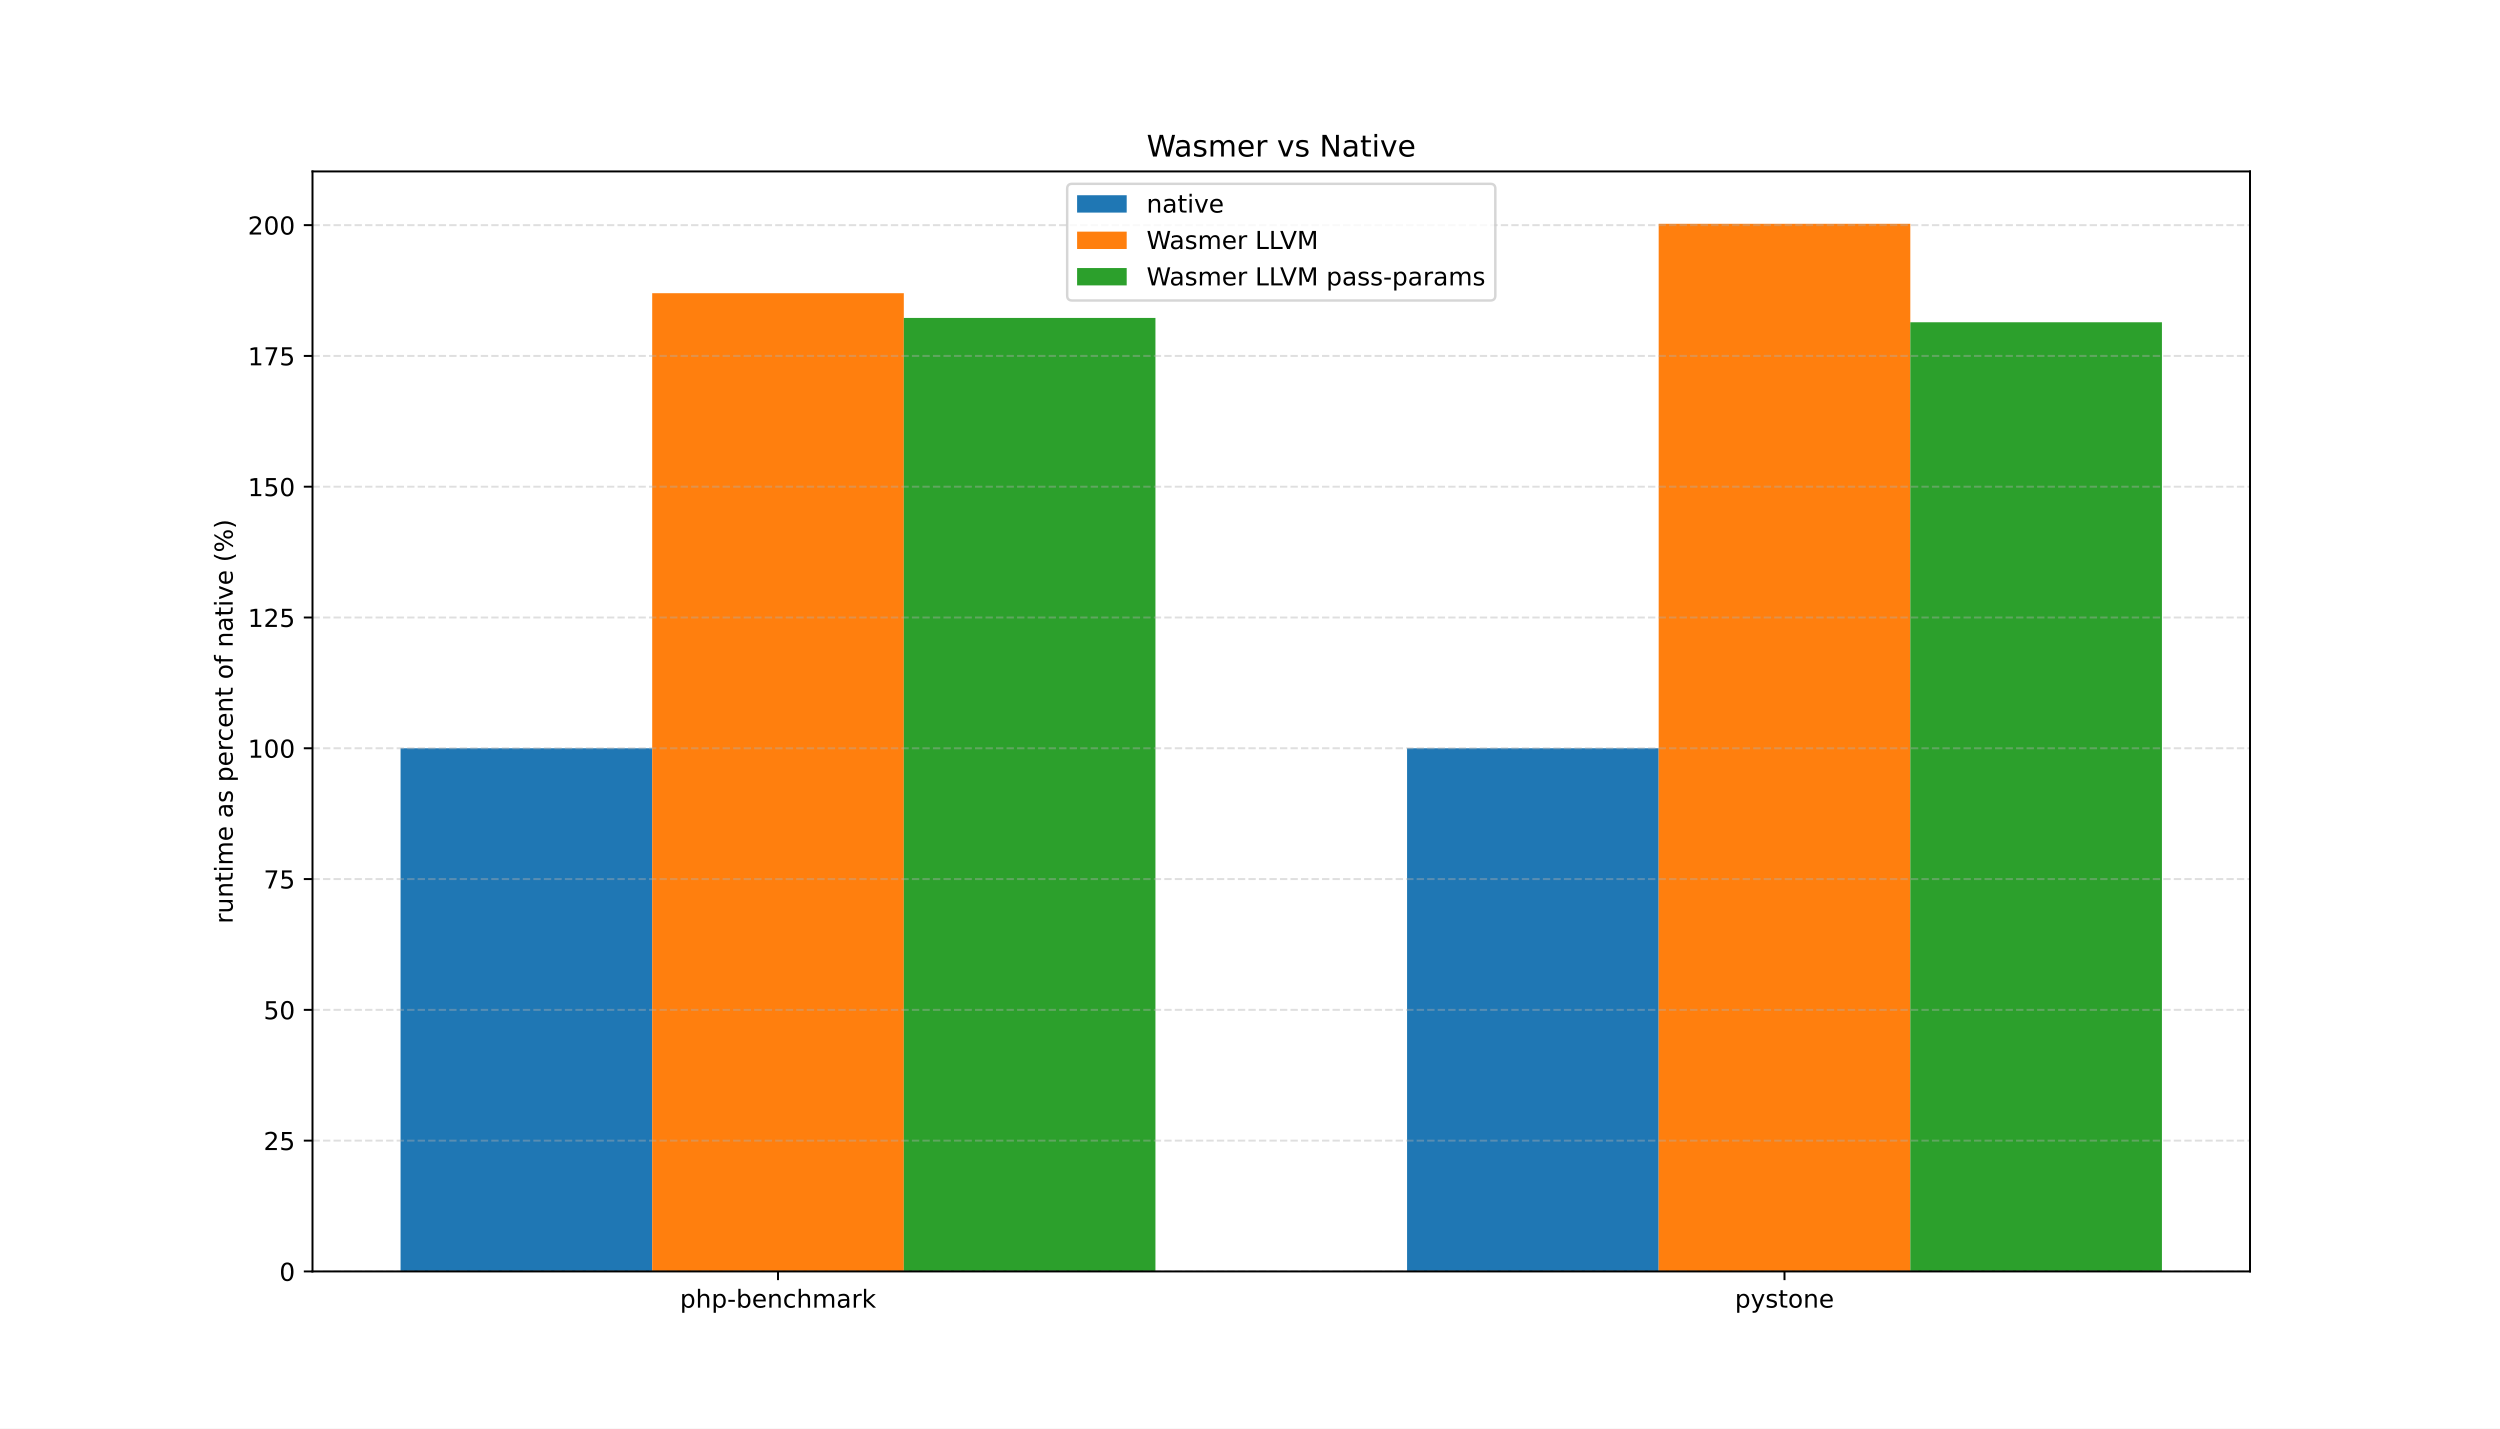
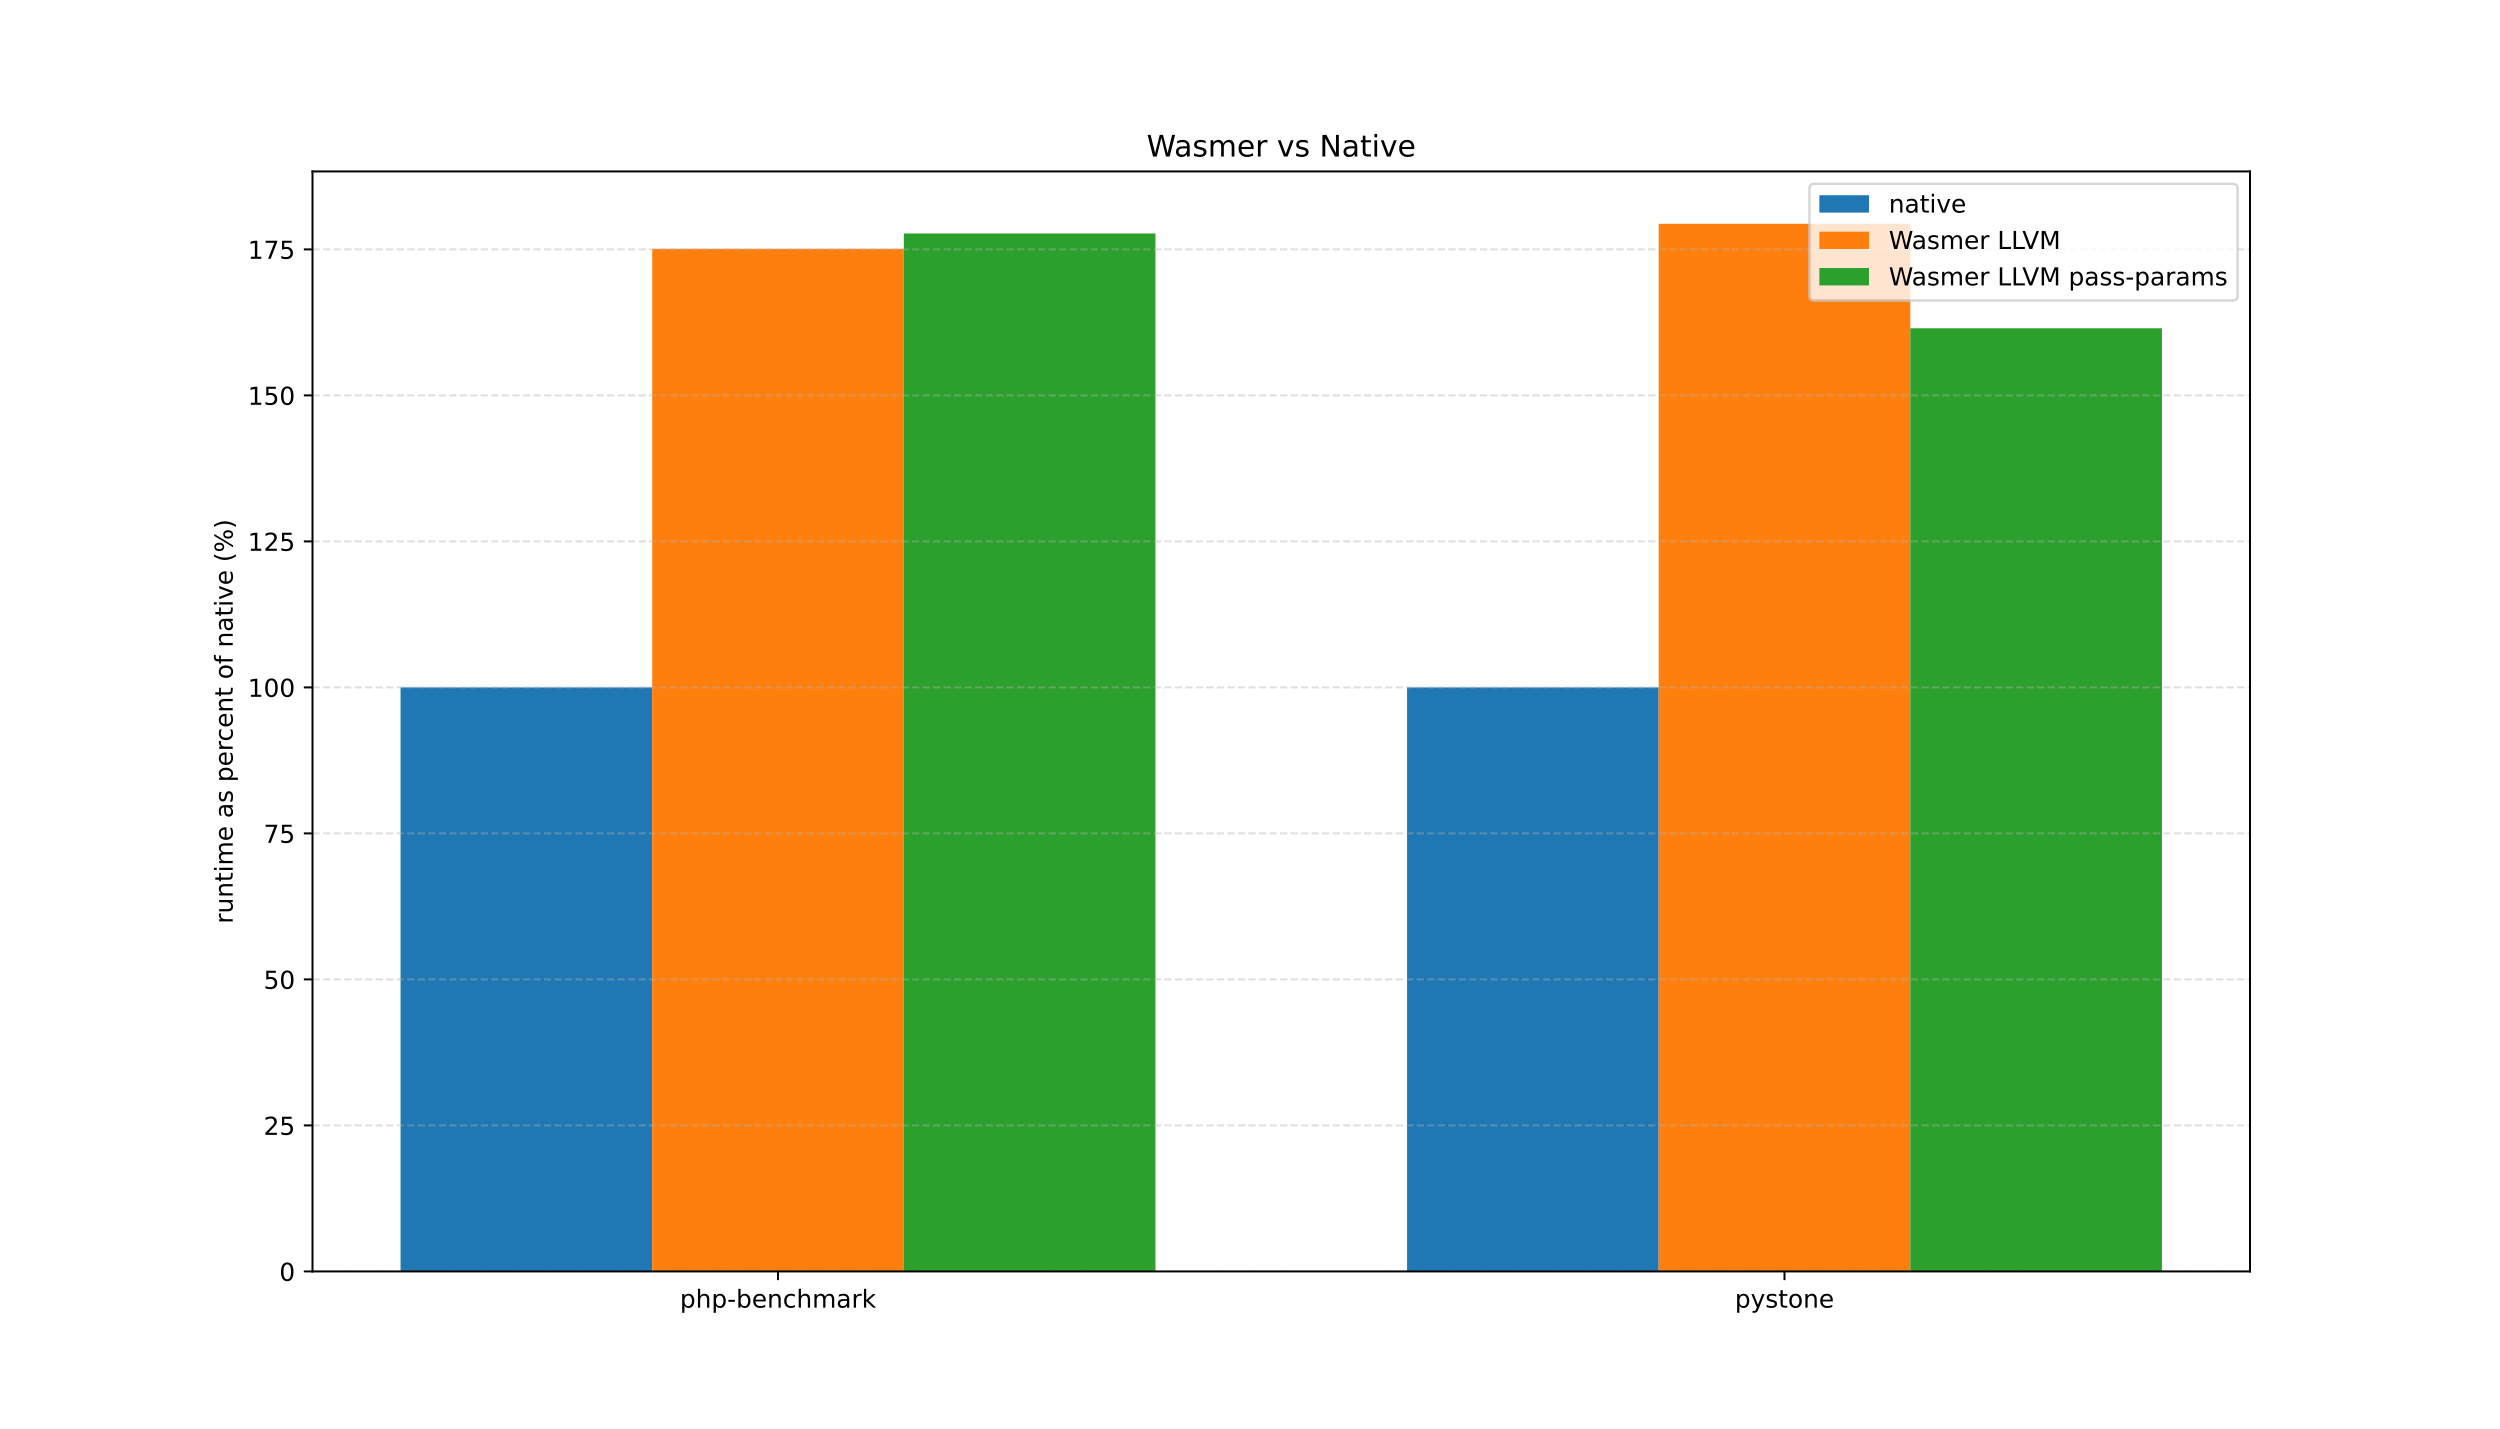
<svg xmlns="http://www.w3.org/2000/svg" xmlns:xlink="http://www.w3.org/1999/xlink" width="1008pt" height="576pt" viewBox="0 0 1008 576" version="1.1">
  <defs>
    <style type="text/css">*{stroke-linejoin: round; stroke-linecap: butt}</style>
  </defs>
  <g id="figure_1">
    <g id="patch_1">
      <path d="M 0 576  L 1008 576  L 1008 0  L 0 0  z " style="fill: #ffffff" />
    </g>
    <g id="axes_1">
      <g id="patch_2">
        <path d="M 126 512.64  L 907.2 512.64  L 907.2 69.12  L 126 69.12  z " style="fill: #ffffff" />
      </g>
      <g id="patch_3">
-         <path d="M 161.509 512.64  L 262.964 512.64  L 262.964 301.706  L 161.509 301.706  z " clip-path="url(#p99885544db)" style="fill: #1f77b4" />
+         <path d="M 161.509 512.64  L 262.964 512.64  L 262.964 277.161  L 161.509 277.161  z " clip-path="url(#p46c05b5ced)" style="fill: #1f77b4" />
      </g>
      <g id="patch_4">
-         <path d="M 567.327 512.64  L 668.782 512.64  L 668.782 301.706  L 567.327 301.706  z " clip-path="url(#p99885544db)" style="fill: #1f77b4" />
+         <path d="M 567.327 512.64  L 668.782 512.64  L 668.782 277.161  L 567.327 277.161  z " clip-path="url(#p46c05b5ced)" style="fill: #1f77b4" />
      </g>
      <g id="patch_5">
-         <path d="M 262.964 512.64  L 364.418 512.64  L 364.418 118.225  L 262.964 118.225  z " clip-path="url(#p99885544db)" style="fill: #ff7f0e" />
+         <path d="M 262.964 512.64  L 364.418 512.64  L 364.418 100.306  L 262.964 100.306  z " clip-path="url(#p46c05b5ced)" style="fill: #ff7f0e" />
      </g>
      <g id="patch_6">
-         <path d="M 668.782 512.64  L 770.236 512.64  L 770.236 90.24  L 668.782 90.24  z " clip-path="url(#p99885544db)" style="fill: #ff7f0e" />
+         <path d="M 668.782 512.64  L 770.236 512.64  L 770.236 90.24  L 668.782 90.24  z " clip-path="url(#p46c05b5ced)" style="fill: #ff7f0e" />
      </g>
      <g id="patch_7">
-         <path d="M 364.418 512.64  L 465.873 512.64  L 465.873 128.2  L 364.418 128.2  z " clip-path="url(#p99885544db)" style="fill: #2ca02c" />
+         <path d="M 364.418 512.64  L 465.873 512.64  L 465.873 94.14  L 364.418 94.14  z " clip-path="url(#p46c05b5ced)" style="fill: #2ca02c" />
      </g>
      <g id="patch_8">
-         <path d="M 770.236 512.64  L 871.691 512.64  L 871.691 129.95  L 770.236 129.95  z " clip-path="url(#p99885544db)" style="fill: #2ca02c" />
+         <path d="M 770.236 512.64  L 871.691 512.64  L 871.691 132.344  L 770.236 132.344  z " clip-path="url(#p46c05b5ced)" style="fill: #2ca02c" />
      </g>
      <g id="matplotlib.axis_1">
        <g id="xtick_1">
          <g id="line2d_1">
            <defs>
-               <path id="m8ba9380705" d="M 0 0  L 0 3.5  " style="stroke: #000000; stroke-width: 0.8" />
+               <path id="m60e306fe43" d="M 0 0  L 0 3.5  " style="stroke: #000000; stroke-width: 0.8" />
            </defs>
            <g>
-               <use xlink:href="#m8ba9380705" x="313.691" y="512.64" style="stroke: #000000; stroke-width: 0.8" />
+               <use xlink:href="#m60e306fe43" x="313.691" y="512.64" style="stroke: #000000; stroke-width: 0.8" />
            </g>
          </g>
          <g id="text_1">
            <g transform="translate(274.1472 527.2384) scale(0.1 -0.1)">
              <defs>
                <path id="DejaVuSans-70" d="M 1159 525  L 1159 -1331  L 581 -1331  L 581 3500  L 1159 3500  L 1159 2969  Q 1341 3281 1617 3432  Q 1894 3584 2278 3584  Q 2916 3584 3314 3078  Q 3713 2572 3713 1747  Q 3713 922 3314 415  Q 2916 -91 2278 -91  Q 1894 -91 1617 61  Q 1341 213 1159 525  z M 3116 1747  Q 3116 2381 2855 2742  Q 2594 3103 2138 3103  Q 1681 3103 1420 2742  Q 1159 2381 1159 1747  Q 1159 1113 1420 752  Q 1681 391 2138 391  Q 2594 391 2855 752  Q 3116 1113 3116 1747  z " transform="scale(0.015625)" />
                <path id="DejaVuSans-68" d="M 3513 2113  L 3513 0  L 2938 0  L 2938 2094  Q 2938 2591 2744 2837  Q 2550 3084 2163 3084  Q 1697 3084 1428 2787  Q 1159 2491 1159 1978  L 1159 0  L 581 0  L 581 4863  L 1159 4863  L 1159 2956  Q 1366 3272 1645 3428  Q 1925 3584 2291 3584  Q 2894 3584 3203 3211  Q 3513 2838 3513 2113  z " transform="scale(0.015625)" />
                <path id="DejaVuSans-2d" d="M 313 2009  L 1997 2009  L 1997 1497  L 313 1497  L 313 2009  z " transform="scale(0.015625)" />
                <path id="DejaVuSans-62" d="M 3116 1747  Q 3116 2381 2855 2742  Q 2594 3103 2138 3103  Q 1681 3103 1420 2742  Q 1159 2381 1159 1747  Q 1159 1113 1420 752  Q 1681 391 2138 391  Q 2594 391 2855 752  Q 3116 1113 3116 1747  z M 1159 2969  Q 1341 3281 1617 3432  Q 1894 3584 2278 3584  Q 2916 3584 3314 3078  Q 3713 2572 3713 1747  Q 3713 922 3314 415  Q 2916 -91 2278 -91  Q 1894 -91 1617 61  Q 1341 213 1159 525  L 1159 0  L 581 0  L 581 4863  L 1159 4863  L 1159 2969  z " transform="scale(0.015625)" />
                <path id="DejaVuSans-65" d="M 3597 1894  L 3597 1613  L 953 1613  Q 991 1019 1311 708  Q 1631 397 2203 397  Q 2534 397 2845 478  Q 3156 559 3463 722  L 3463 178  Q 3153 47 2828 -22  Q 2503 -91 2169 -91  Q 1331 -91 842 396  Q 353 884 353 1716  Q 353 2575 817 3079  Q 1281 3584 2069 3584  Q 2775 3584 3186 3129  Q 3597 2675 3597 1894  z M 3022 2063  Q 3016 2534 2758 2815  Q 2500 3097 2075 3097  Q 1594 3097 1305 2825  Q 1016 2553 972 2059  L 3022 2063  z " transform="scale(0.015625)" />
                <path id="DejaVuSans-6e" d="M 3513 2113  L 3513 0  L 2938 0  L 2938 2094  Q 2938 2591 2744 2837  Q 2550 3084 2163 3084  Q 1697 3084 1428 2787  Q 1159 2491 1159 1978  L 1159 0  L 581 0  L 581 3500  L 1159 3500  L 1159 2956  Q 1366 3272 1645 3428  Q 1925 3584 2291 3584  Q 2894 3584 3203 3211  Q 3513 2838 3513 2113  z " transform="scale(0.015625)" />
                <path id="DejaVuSans-63" d="M 3122 3366  L 3122 2828  Q 2878 2963 2633 3030  Q 2388 3097 2138 3097  Q 1578 3097 1268 2742  Q 959 2388 959 1747  Q 959 1106 1268 751  Q 1578 397 2138 397  Q 2388 397 2633 464  Q 2878 531 3122 666  L 3122 134  Q 2881 22 2623 -34  Q 2366 -91 2075 -91  Q 1284 -91 818 406  Q 353 903 353 1747  Q 353 2603 823 3093  Q 1294 3584 2113 3584  Q 2378 3584 2631 3529  Q 2884 3475 3122 3366  z " transform="scale(0.015625)" />
                <path id="DejaVuSans-6d" d="M 3328 2828  Q 3544 3216 3844 3400  Q 4144 3584 4550 3584  Q 5097 3584 5394 3201  Q 5691 2819 5691 2113  L 5691 0  L 5113 0  L 5113 2094  Q 5113 2597 4934 2840  Q 4756 3084 4391 3084  Q 3944 3084 3684 2787  Q 3425 2491 3425 1978  L 3425 0  L 2847 0  L 2847 2094  Q 2847 2600 2669 2842  Q 2491 3084 2119 3084  Q 1678 3084 1418 2786  Q 1159 2488 1159 1978  L 1159 0  L 581 0  L 581 3500  L 1159 3500  L 1159 2956  Q 1356 3278 1631 3431  Q 1906 3584 2284 3584  Q 2666 3584 2933 3390  Q 3200 3197 3328 2828  z " transform="scale(0.015625)" />
                <path id="DejaVuSans-61" d="M 2194 1759  Q 1497 1759 1228 1600  Q 959 1441 959 1056  Q 959 750 1161 570  Q 1363 391 1709 391  Q 2188 391 2477 730  Q 2766 1069 2766 1631  L 2766 1759  L 2194 1759  z M 3341 1997  L 3341 0  L 2766 0  L 2766 531  Q 2569 213 2275 61  Q 1981 -91 1556 -91  Q 1019 -91 701 211  Q 384 513 384 1019  Q 384 1609 779 1909  Q 1175 2209 1959 2209  L 2766 2209  L 2766 2266  Q 2766 2663 2505 2880  Q 2244 3097 1772 3097  Q 1472 3097 1187 3025  Q 903 2953 641 2809  L 641 3341  Q 956 3463 1253 3523  Q 1550 3584 1831 3584  Q 2591 3584 2966 3190  Q 3341 2797 3341 1997  z " transform="scale(0.015625)" />
                <path id="DejaVuSans-72" d="M 2631 2963  Q 2534 3019 2420 3045  Q 2306 3072 2169 3072  Q 1681 3072 1420 2755  Q 1159 2438 1159 1844  L 1159 0  L 581 0  L 581 3500  L 1159 3500  L 1159 2956  Q 1341 3275 1631 3429  Q 1922 3584 2338 3584  Q 2397 3584 2469 3576  Q 2541 3569 2628 3553  L 2631 2963  z " transform="scale(0.015625)" />
                <path id="DejaVuSans-6b" d="M 581 4863  L 1159 4863  L 1159 1991  L 2875 3500  L 3609 3500  L 1753 1863  L 3688 0  L 2938 0  L 1159 1709  L 1159 0  L 581 0  L 581 4863  z " transform="scale(0.015625)" />
              </defs>
              <use xlink:href="#DejaVuSans-70" />
              <use xlink:href="#DejaVuSans-68" transform="translate(63.47656 0)" />
              <use xlink:href="#DejaVuSans-70" transform="translate(126.8555 0)" />
              <use xlink:href="#DejaVuSans-2d" transform="translate(190.332 0)" />
              <use xlink:href="#DejaVuSans-62" transform="translate(226.416 0)" />
              <use xlink:href="#DejaVuSans-65" transform="translate(289.8926 0)" />
              <use xlink:href="#DejaVuSans-6e" transform="translate(351.416 0)" />
              <use xlink:href="#DejaVuSans-63" transform="translate(414.7949 0)" />
              <use xlink:href="#DejaVuSans-68" transform="translate(469.7754 0)" />
              <use xlink:href="#DejaVuSans-6d" transform="translate(533.1543 0)" />
              <use xlink:href="#DejaVuSans-61" transform="translate(630.5664 0)" />
              <use xlink:href="#DejaVuSans-72" transform="translate(691.8457 0)" />
              <use xlink:href="#DejaVuSans-6b" transform="translate(732.959 0)" />
            </g>
          </g>
        </g>
        <g id="xtick_2">
          <g id="line2d_2">
            <g>
-               <use xlink:href="#m8ba9380705" x="719.509" y="512.64" style="stroke: #000000; stroke-width: 0.8" />
+               <use xlink:href="#m60e306fe43" x="719.509" y="512.64" style="stroke: #000000; stroke-width: 0.8" />
            </g>
          </g>
          <g id="text_2">
            <g transform="translate(699.506 527.2384) scale(0.1 -0.1)">
              <defs>
                <path id="DejaVuSans-79" d="M 2059 -325  Q 1816 -950 1584 -1140  Q 1353 -1331 966 -1331  L 506 -1331  L 506 -850  L 844 -850  Q 1081 -850 1212 -737  Q 1344 -625 1503 -206  L 1606 56  L 191 3500  L 800 3500  L 1894 763  L 2988 3500  L 3597 3500  L 2059 -325  z " transform="scale(0.015625)" />
                <path id="DejaVuSans-73" d="M 2834 3397  L 2834 2853  Q 2591 2978 2328 3040  Q 2066 3103 1784 3103  Q 1356 3103 1142 2972  Q 928 2841 928 2578  Q 928 2378 1081 2264  Q 1234 2150 1697 2047  L 1894 2003  Q 2506 1872 2764 1633  Q 3022 1394 3022 966  Q 3022 478 2636 193  Q 2250 -91 1575 -91  Q 1294 -91 989 -36  Q 684 19 347 128  L 347 722  Q 666 556 975 473  Q 1284 391 1588 391  Q 1994 391 2212 530  Q 2431 669 2431 922  Q 2431 1156 2273 1281  Q 2116 1406 1581 1522  L 1381 1569  Q 847 1681 609 1914  Q 372 2147 372 2553  Q 372 3047 722 3315  Q 1072 3584 1716 3584  Q 2034 3584 2315 3537  Q 2597 3491 2834 3397  z " transform="scale(0.015625)" />
                <path id="DejaVuSans-74" d="M 1172 4494  L 1172 3500  L 2356 3500  L 2356 3053  L 1172 3053  L 1172 1153  Q 1172 725 1289 603  Q 1406 481 1766 481  L 2356 481  L 2356 0  L 1766 0  Q 1100 0 847 248  Q 594 497 594 1153  L 594 3053  L 172 3053  L 172 3500  L 594 3500  L 594 4494  L 1172 4494  z " transform="scale(0.015625)" />
                <path id="DejaVuSans-6f" d="M 1959 3097  Q 1497 3097 1228 2736  Q 959 2375 959 1747  Q 959 1119 1226 758  Q 1494 397 1959 397  Q 2419 397 2687 759  Q 2956 1122 2956 1747  Q 2956 2369 2687 2733  Q 2419 3097 1959 3097  z M 1959 3584  Q 2709 3584 3137 3096  Q 3566 2609 3566 1747  Q 3566 888 3137 398  Q 2709 -91 1959 -91  Q 1206 -91 779 398  Q 353 888 353 1747  Q 353 2609 779 3096  Q 1206 3584 1959 3584  z " transform="scale(0.015625)" />
              </defs>
              <use xlink:href="#DejaVuSans-70" />
              <use xlink:href="#DejaVuSans-79" transform="translate(63.47656 0)" />
              <use xlink:href="#DejaVuSans-73" transform="translate(122.6562 0)" />
              <use xlink:href="#DejaVuSans-74" transform="translate(174.7559 0)" />
              <use xlink:href="#DejaVuSans-6f" transform="translate(213.9648 0)" />
              <use xlink:href="#DejaVuSans-6e" transform="translate(275.1465 0)" />
              <use xlink:href="#DejaVuSans-65" transform="translate(338.5254 0)" />
            </g>
          </g>
        </g>
      </g>
      <g id="matplotlib.axis_2">
        <g id="ytick_1">
          <g id="line2d_3">
-             <path d="M 126 512.64  L 907.2 512.64  " clip-path="url(#p99885544db)" style="fill: none; stroke-dasharray: 2.96,1.28; stroke-dashoffset: 0; stroke: #b0b0b0; stroke-opacity: 0.4; stroke-width: 0.8" />
+             <path d="M 126 512.64  L 907.2 512.64  " clip-path="url(#p46c05b5ced)" style="fill: none; stroke-dasharray: 2.96,1.28; stroke-dashoffset: 0; stroke: #b0b0b0; stroke-opacity: 0.4; stroke-width: 0.8" />
          </g>
          <g id="line2d_4">
            <defs>
-               <path id="m9dd3658b79" d="M 0 0  L -3.5 0  " style="stroke: #000000; stroke-width: 0.8" />
+               <path id="m05a1429919" d="M 0 0  L -3.5 0  " style="stroke: #000000; stroke-width: 0.8" />
            </defs>
            <g>
-               <use xlink:href="#m9dd3658b79" x="126" y="512.64" style="stroke: #000000; stroke-width: 0.8" />
+               <use xlink:href="#m05a1429919" x="126" y="512.64" style="stroke: #000000; stroke-width: 0.8" />
            </g>
          </g>
          <g id="text_3">
            <g transform="translate(112.6375 516.4392) scale(0.1 -0.1)">
              <defs>
                <path id="DejaVuSans-30" d="M 2034 4250  Q 1547 4250 1301 3770  Q 1056 3291 1056 2328  Q 1056 1369 1301 889  Q 1547 409 2034 409  Q 2525 409 2770 889  Q 3016 1369 3016 2328  Q 3016 3291 2770 3770  Q 2525 4250 2034 4250  z M 2034 4750  Q 2819 4750 3233 4129  Q 3647 3509 3647 2328  Q 3647 1150 3233 529  Q 2819 -91 2034 -91  Q 1250 -91 836 529  Q 422 1150 422 2328  Q 422 3509 836 4129  Q 1250 4750 2034 4750  z " transform="scale(0.015625)" />
              </defs>
              <use xlink:href="#DejaVuSans-30" />
            </g>
          </g>
        </g>
        <g id="ytick_2">
          <g id="line2d_5">
-             <path d="M 126 459.907  L 907.2 459.907  " clip-path="url(#p99885544db)" style="fill: none; stroke-dasharray: 2.96,1.28; stroke-dashoffset: 0; stroke: #b0b0b0; stroke-opacity: 0.4; stroke-width: 0.8" />
+             <path d="M 126 453.77  L 907.2 453.77  " clip-path="url(#p46c05b5ced)" style="fill: none; stroke-dasharray: 2.96,1.28; stroke-dashoffset: 0; stroke: #b0b0b0; stroke-opacity: 0.4; stroke-width: 0.8" />
          </g>
          <g id="line2d_6">
            <g>
-               <use xlink:href="#m9dd3658b79" x="126" y="459.907" style="stroke: #000000; stroke-width: 0.8" />
+               <use xlink:href="#m05a1429919" x="126" y="453.77" style="stroke: #000000; stroke-width: 0.8" />
            </g>
          </g>
          <g id="text_4">
-             <g transform="translate(106.275 463.7058) scale(0.1 -0.1)">
+             <g transform="translate(106.275 457.5694) scale(0.1 -0.1)">
              <defs>
                <path id="DejaVuSans-32" d="M 1228 531  L 3431 531  L 3431 0  L 469 0  L 469 531  Q 828 903 1448 1529  Q 2069 2156 2228 2338  Q 2531 2678 2651 2914  Q 2772 3150 2772 3378  Q 2772 3750 2511 3984  Q 2250 4219 1831 4219  Q 1534 4219 1204 4116  Q 875 4013 500 3803  L 500 4441  Q 881 4594 1212 4672  Q 1544 4750 1819 4750  Q 2544 4750 2975 4387  Q 3406 4025 3406 3419  Q 3406 3131 3298 2873  Q 3191 2616 2906 2266  Q 2828 2175 2409 1742  Q 1991 1309 1228 531  z " transform="scale(0.015625)" />
                <path id="DejaVuSans-35" d="M 691 4666  L 3169 4666  L 3169 4134  L 1269 4134  L 1269 2991  Q 1406 3038 1543 3061  Q 1681 3084 1819 3084  Q 2600 3084 3056 2656  Q 3513 2228 3513 1497  Q 3513 744 3044 326  Q 2575 -91 1722 -91  Q 1428 -91 1123 -41  Q 819 9 494 109  L 494 744  Q 775 591 1075 516  Q 1375 441 1709 441  Q 2250 441 2565 725  Q 2881 1009 2881 1497  Q 2881 1984 2565 2268  Q 2250 2553 1709 2553  Q 1456 2553 1204 2497  Q 953 2441 691 2322  L 691 4666  z " transform="scale(0.015625)" />
              </defs>
              <use xlink:href="#DejaVuSans-32" />
              <use xlink:href="#DejaVuSans-35" transform="translate(63.62305 0)" />
            </g>
          </g>
        </g>
        <g id="ytick_3">
          <g id="line2d_7">
-             <path d="M 126 407.173  L 907.2 407.173  " clip-path="url(#p99885544db)" style="fill: none; stroke-dasharray: 2.96,1.28; stroke-dashoffset: 0; stroke: #b0b0b0; stroke-opacity: 0.4; stroke-width: 0.8" />
+             <path d="M 126 394.9  L 907.2 394.9  " clip-path="url(#p46c05b5ced)" style="fill: none; stroke-dasharray: 2.96,1.28; stroke-dashoffset: 0; stroke: #b0b0b0; stroke-opacity: 0.4; stroke-width: 0.8" />
          </g>
          <g id="line2d_8">
            <g>
-               <use xlink:href="#m9dd3658b79" x="126" y="407.173" style="stroke: #000000; stroke-width: 0.8" />
+               <use xlink:href="#m05a1429919" x="126" y="394.9" style="stroke: #000000; stroke-width: 0.8" />
            </g>
          </g>
          <g id="text_5">
-             <g transform="translate(106.275 410.9725) scale(0.1 -0.1)">
+             <g transform="translate(106.275 398.6996) scale(0.1 -0.1)">
              <use xlink:href="#DejaVuSans-35" />
              <use xlink:href="#DejaVuSans-30" transform="translate(63.62305 0)" />
            </g>
          </g>
        </g>
        <g id="ytick_4">
          <g id="line2d_9">
-             <path d="M 126 354.44  L 907.2 354.44  " clip-path="url(#p99885544db)" style="fill: none; stroke-dasharray: 2.96,1.28; stroke-dashoffset: 0; stroke: #b0b0b0; stroke-opacity: 0.4; stroke-width: 0.8" />
+             <path d="M 126 336.031  L 907.2 336.031  " clip-path="url(#p46c05b5ced)" style="fill: none; stroke-dasharray: 2.96,1.28; stroke-dashoffset: 0; stroke: #b0b0b0; stroke-opacity: 0.4; stroke-width: 0.8" />
          </g>
          <g id="line2d_10">
            <g>
-               <use xlink:href="#m9dd3658b79" x="126" y="354.44" style="stroke: #000000; stroke-width: 0.8" />
+               <use xlink:href="#m05a1429919" x="126" y="336.031" style="stroke: #000000; stroke-width: 0.8" />
            </g>
          </g>
          <g id="text_6">
-             <g transform="translate(106.275 358.2391) scale(0.1 -0.1)">
+             <g transform="translate(106.275 339.8298) scale(0.1 -0.1)">
              <defs>
                <path id="DejaVuSans-37" d="M 525 4666  L 3525 4666  L 3525 4397  L 1831 0  L 1172 0  L 2766 4134  L 525 4134  L 525 4666  z " transform="scale(0.015625)" />
              </defs>
              <use xlink:href="#DejaVuSans-37" />
              <use xlink:href="#DejaVuSans-35" transform="translate(63.62305 0)" />
            </g>
          </g>
        </g>
        <g id="ytick_5">
          <g id="line2d_11">
-             <path d="M 126 301.706  L 907.2 301.706  " clip-path="url(#p99885544db)" style="fill: none; stroke-dasharray: 2.96,1.28; stroke-dashoffset: 0; stroke: #b0b0b0; stroke-opacity: 0.4; stroke-width: 0.8" />
+             <path d="M 126 277.161  L 907.2 277.161  " clip-path="url(#p46c05b5ced)" style="fill: none; stroke-dasharray: 2.96,1.28; stroke-dashoffset: 0; stroke: #b0b0b0; stroke-opacity: 0.4; stroke-width: 0.8" />
          </g>
          <g id="line2d_12">
            <g>
-               <use xlink:href="#m9dd3658b79" x="126" y="301.706" style="stroke: #000000; stroke-width: 0.8" />
+               <use xlink:href="#m05a1429919" x="126" y="277.161" style="stroke: #000000; stroke-width: 0.8" />
            </g>
          </g>
          <g id="text_7">
-             <g transform="translate(99.9125 305.5057) scale(0.1 -0.1)">
+             <g transform="translate(99.9125 280.9601) scale(0.1 -0.1)">
              <defs>
                <path id="DejaVuSans-31" d="M 794 531  L 1825 531  L 1825 4091  L 703 3866  L 703 4441  L 1819 4666  L 2450 4666  L 2450 531  L 3481 531  L 3481 0  L 794 0  L 794 531  z " transform="scale(0.015625)" />
              </defs>
              <use xlink:href="#DejaVuSans-31" />
              <use xlink:href="#DejaVuSans-30" transform="translate(63.62305 0)" />
              <use xlink:href="#DejaVuSans-30" transform="translate(127.2461 0)" />
            </g>
          </g>
        </g>
        <g id="ytick_6">
          <g id="line2d_13">
-             <path d="M 126 248.973  L 907.2 248.973  " clip-path="url(#p99885544db)" style="fill: none; stroke-dasharray: 2.96,1.28; stroke-dashoffset: 0; stroke: #b0b0b0; stroke-opacity: 0.4; stroke-width: 0.8" />
+             <path d="M 126 218.291  L 907.2 218.291  " clip-path="url(#p46c05b5ced)" style="fill: none; stroke-dasharray: 2.96,1.28; stroke-dashoffset: 0; stroke: #b0b0b0; stroke-opacity: 0.4; stroke-width: 0.8" />
          </g>
          <g id="line2d_14">
            <g>
-               <use xlink:href="#m9dd3658b79" x="126" y="248.973" style="stroke: #000000; stroke-width: 0.8" />
+               <use xlink:href="#m05a1429919" x="126" y="218.291" style="stroke: #000000; stroke-width: 0.8" />
            </g>
          </g>
          <g id="text_8">
-             <g transform="translate(99.9125 252.7723) scale(0.1 -0.1)">
+             <g transform="translate(99.9125 222.0903) scale(0.1 -0.1)">
              <use xlink:href="#DejaVuSans-31" />
              <use xlink:href="#DejaVuSans-32" transform="translate(63.62305 0)" />
              <use xlink:href="#DejaVuSans-35" transform="translate(127.2461 0)" />
            </g>
          </g>
        </g>
        <g id="ytick_7">
          <g id="line2d_15">
-             <path d="M 126 196.24  L 907.2 196.24  " clip-path="url(#p99885544db)" style="fill: none; stroke-dasharray: 2.96,1.28; stroke-dashoffset: 0; stroke: #b0b0b0; stroke-opacity: 0.4; stroke-width: 0.8" />
+             <path d="M 126 159.421  L 907.2 159.421  " clip-path="url(#p46c05b5ced)" style="fill: none; stroke-dasharray: 2.96,1.28; stroke-dashoffset: 0; stroke: #b0b0b0; stroke-opacity: 0.4; stroke-width: 0.8" />
          </g>
          <g id="line2d_16">
            <g>
-               <use xlink:href="#m9dd3658b79" x="126" y="196.24" style="stroke: #000000; stroke-width: 0.8" />
+               <use xlink:href="#m05a1429919" x="126" y="159.421" style="stroke: #000000; stroke-width: 0.8" />
            </g>
          </g>
          <g id="text_9">
-             <g transform="translate(99.9125 200.0389) scale(0.1 -0.1)">
+             <g transform="translate(99.9125 163.2205) scale(0.1 -0.1)">
              <use xlink:href="#DejaVuSans-31" />
              <use xlink:href="#DejaVuSans-35" transform="translate(63.62305 0)" />
              <use xlink:href="#DejaVuSans-30" transform="translate(127.2461 0)" />
            </g>
          </g>
        </g>
        <g id="ytick_8">
          <g id="line2d_17">
-             <path d="M 126 143.506  L 907.2 143.506  " clip-path="url(#p99885544db)" style="fill: none; stroke-dasharray: 2.96,1.28; stroke-dashoffset: 0; stroke: #b0b0b0; stroke-opacity: 0.4; stroke-width: 0.8" />
+             <path d="M 126 100.551  L 907.2 100.551  " clip-path="url(#p46c05b5ced)" style="fill: none; stroke-dasharray: 2.96,1.28; stroke-dashoffset: 0; stroke: #b0b0b0; stroke-opacity: 0.4; stroke-width: 0.8" />
          </g>
          <g id="line2d_18">
            <g>
-               <use xlink:href="#m9dd3658b79" x="126" y="143.506" style="stroke: #000000; stroke-width: 0.8" />
+               <use xlink:href="#m05a1429919" x="126" y="100.551" style="stroke: #000000; stroke-width: 0.8" />
            </g>
          </g>
          <g id="text_10">
-             <g transform="translate(99.9125 147.3055) scale(0.1 -0.1)">
+             <g transform="translate(99.9125 104.3507) scale(0.1 -0.1)">
              <use xlink:href="#DejaVuSans-31" />
              <use xlink:href="#DejaVuSans-37" transform="translate(63.62305 0)" />
              <use xlink:href="#DejaVuSans-35" transform="translate(127.2461 0)" />
            </g>
          </g>
        </g>
-         <g id="ytick_9">
-           <g id="line2d_19">
-             <path d="M 126 90.773  L 907.2 90.773  " clip-path="url(#p99885544db)" style="fill: none; stroke-dasharray: 2.96,1.28; stroke-dashoffset: 0; stroke: #b0b0b0; stroke-opacity: 0.4; stroke-width: 0.8" />
-           </g>
-           <g id="line2d_20">
-             <g>
-               <use xlink:href="#m9dd3658b79" x="126" y="90.773" style="stroke: #000000; stroke-width: 0.8" />
-             </g>
-           </g>
-           <g id="text_11">
-             <g transform="translate(99.9125 94.57215) scale(0.1 -0.1)">
-               <use xlink:href="#DejaVuSans-32" />
-               <use xlink:href="#DejaVuSans-30" transform="translate(63.62305 0)" />
-               <use xlink:href="#DejaVuSans-30" transform="translate(127.2461 0)" />
-             </g>
-           </g>
-         </g>
-         <g id="text_12">
+         <g id="text_11">
          <g transform="translate(93.83281 372.4214) rotate(-90) scale(0.1 -0.1)">
            <defs>
              <path id="DejaVuSans-75" d="M 544 1381  L 544 3500  L 1119 3500  L 1119 1403  Q 1119 906 1312 657  Q 1506 409 1894 409  Q 2359 409 2629 706  Q 2900 1003 2900 1516  L 2900 3500  L 3475 3500  L 3475 0  L 2900 0  L 2900 538  Q 2691 219 2414 64  Q 2138 -91 1772 -91  Q 1169 -91 856 284  Q 544 659 544 1381  z M 1991 3584  L 1991 3584  z " transform="scale(0.015625)" />
              <path id="DejaVuSans-69" d="M 603 3500  L 1178 3500  L 1178 0  L 603 0  L 603 3500  z M 603 4863  L 1178 4863  L 1178 4134  L 603 4134  L 603 4863  z " transform="scale(0.015625)" />
              <path id="DejaVuSans-20" transform="scale(0.015625)" />
              <path id="DejaVuSans-66" d="M 2375 4863  L 2375 4384  L 1825 4384  Q 1516 4384 1395 4259  Q 1275 4134 1275 3809  L 1275 3500  L 2222 3500  L 2222 3053  L 1275 3053  L 1275 0  L 697 0  L 697 3053  L 147 3053  L 147 3500  L 697 3500  L 697 3744  Q 697 4328 969 4595  Q 1241 4863 1831 4863  L 2375 4863  z " transform="scale(0.015625)" />
              <path id="DejaVuSans-76" d="M 191 3500  L 800 3500  L 1894 563  L 2988 3500  L 3597 3500  L 2284 0  L 1503 0  L 191 3500  z " transform="scale(0.015625)" />
              <path id="DejaVuSans-28" d="M 1984 4856  Q 1566 4138 1362 3434  Q 1159 2731 1159 2009  Q 1159 1288 1364 580  Q 1569 -128 1984 -844  L 1484 -844  Q 1016 -109 783 600  Q 550 1309 550 2009  Q 550 2706 781 3412  Q 1013 4119 1484 4856  L 1984 4856  z " transform="scale(0.015625)" />
              <path id="DejaVuSans-25" d="M 4653 2053  Q 4381 2053 4226 1822  Q 4072 1591 4072 1178  Q 4072 772 4226 539  Q 4381 306 4653 306  Q 4919 306 5073 539  Q 5228 772 5228 1178  Q 5228 1588 5073 1820  Q 4919 2053 4653 2053  z M 4653 2450  Q 5147 2450 5437 2106  Q 5728 1763 5728 1178  Q 5728 594 5436 251  Q 5144 -91 4653 -91  Q 4153 -91 3862 251  Q 3572 594 3572 1178  Q 3572 1766 3864 2108  Q 4156 2450 4653 2450  z M 1428 4353  Q 1159 4353 1004 4120  Q 850 3888 850 3481  Q 850 3069 1003 2837  Q 1156 2606 1428 2606  Q 1700 2606 1854 2837  Q 2009 3069 2009 3481  Q 2009 3884 1853 4118  Q 1697 4353 1428 4353  z M 4250 4750  L 4750 4750  L 1831 -91  L 1331 -91  L 4250 4750  z M 1428 4750  Q 1922 4750 2215 4408  Q 2509 4066 2509 3481  Q 2509 2891 2217 2550  Q 1925 2209 1428 2209  Q 931 2209 642 2551  Q 353 2894 353 3481  Q 353 4063 643 4406  Q 934 4750 1428 4750  z " transform="scale(0.015625)" />
              <path id="DejaVuSans-29" d="M 513 4856  L 1013 4856  Q 1481 4119 1714 3412  Q 1947 2706 1947 2009  Q 1947 1309 1714 600  Q 1481 -109 1013 -844  L 513 -844  Q 928 -128 1133 580  Q 1338 1288 1338 2009  Q 1338 2731 1133 3434  Q 928 4138 513 4856  z " transform="scale(0.015625)" />
            </defs>
            <use xlink:href="#DejaVuSans-72" />
            <use xlink:href="#DejaVuSans-75" transform="translate(41.11328 0)" />
            <use xlink:href="#DejaVuSans-6e" transform="translate(104.4922 0)" />
            <use xlink:href="#DejaVuSans-74" transform="translate(167.8711 0)" />
            <use xlink:href="#DejaVuSans-69" transform="translate(207.0801 0)" />
            <use xlink:href="#DejaVuSans-6d" transform="translate(234.8633 0)" />
            <use xlink:href="#DejaVuSans-65" transform="translate(332.2754 0)" />
            <use xlink:href="#DejaVuSans-20" transform="translate(393.7988 0)" />
            <use xlink:href="#DejaVuSans-61" transform="translate(425.5859 0)" />
            <use xlink:href="#DejaVuSans-73" transform="translate(486.8652 0)" />
            <use xlink:href="#DejaVuSans-20" transform="translate(538.9648 0)" />
            <use xlink:href="#DejaVuSans-70" transform="translate(570.752 0)" />
            <use xlink:href="#DejaVuSans-65" transform="translate(634.2285 0)" />
            <use xlink:href="#DejaVuSans-72" transform="translate(695.752 0)" />
            <use xlink:href="#DejaVuSans-63" transform="translate(734.6152 0)" />
            <use xlink:href="#DejaVuSans-65" transform="translate(789.5957 0)" />
            <use xlink:href="#DejaVuSans-6e" transform="translate(851.1191 0)" />
            <use xlink:href="#DejaVuSans-74" transform="translate(914.498 0)" />
            <use xlink:href="#DejaVuSans-20" transform="translate(953.707 0)" />
            <use xlink:href="#DejaVuSans-6f" transform="translate(985.4941 0)" />
            <use xlink:href="#DejaVuSans-66" transform="translate(1046.676 0)" />
            <use xlink:href="#DejaVuSans-20" transform="translate(1081.881 0)" />
            <use xlink:href="#DejaVuSans-6e" transform="translate(1113.668 0)" />
            <use xlink:href="#DejaVuSans-61" transform="translate(1177.047 0)" />
            <use xlink:href="#DejaVuSans-74" transform="translate(1238.326 0)" />
            <use xlink:href="#DejaVuSans-69" transform="translate(1277.535 0)" />
            <use xlink:href="#DejaVuSans-76" transform="translate(1305.318 0)" />
            <use xlink:href="#DejaVuSans-65" transform="translate(1364.498 0)" />
            <use xlink:href="#DejaVuSans-20" transform="translate(1426.021 0)" />
            <use xlink:href="#DejaVuSans-28" transform="translate(1457.809 0)" />
            <use xlink:href="#DejaVuSans-25" transform="translate(1496.822 0)" />
            <use xlink:href="#DejaVuSans-29" transform="translate(1591.842 0)" />
          </g>
        </g>
      </g>
      <g id="patch_9">
        <path d="M 126 512.64  L 126 69.12  " style="fill: none; stroke: #000000; stroke-width: 0.8; stroke-linejoin: miter; stroke-linecap: square" />
      </g>
      <g id="patch_10">
        <path d="M 907.2 512.64  L 907.2 69.12  " style="fill: none; stroke: #000000; stroke-width: 0.8; stroke-linejoin: miter; stroke-linecap: square" />
      </g>
      <g id="patch_11">
        <path d="M 126 512.64  L 907.2 512.64  " style="fill: none; stroke: #000000; stroke-width: 0.8; stroke-linejoin: miter; stroke-linecap: square" />
      </g>
      <g id="patch_12">
        <path d="M 126 69.12  L 907.2 69.12  " style="fill: none; stroke: #000000; stroke-width: 0.8; stroke-linejoin: miter; stroke-linecap: square" />
      </g>
-       <g id="text_13">
+       <g id="text_12">
        <g transform="translate(462.3263 63.12) scale(0.12 -0.12)">
          <defs>
            <path id="DejaVuSans-57" d="M 213 4666  L 850 4666  L 1831 722  L 2809 4666  L 3519 4666  L 4500 722  L 5478 4666  L 6119 4666  L 4947 0  L 4153 0  L 3169 4050  L 2175 0  L 1381 0  L 213 4666  z " transform="scale(0.015625)" />
            <path id="DejaVuSans-4e" d="M 628 4666  L 1478 4666  L 3547 763  L 3547 4666  L 4159 4666  L 4159 0  L 3309 0  L 1241 3903  L 1241 0  L 628 0  L 628 4666  z " transform="scale(0.015625)" />
          </defs>
          <use xlink:href="#DejaVuSans-57" />
          <use xlink:href="#DejaVuSans-61" transform="translate(92.50195 0)" />
          <use xlink:href="#DejaVuSans-73" transform="translate(153.7812 0)" />
          <use xlink:href="#DejaVuSans-6d" transform="translate(205.8809 0)" />
          <use xlink:href="#DejaVuSans-65" transform="translate(303.293 0)" />
          <use xlink:href="#DejaVuSans-72" transform="translate(364.8164 0)" />
          <use xlink:href="#DejaVuSans-20" transform="translate(405.9297 0)" />
          <use xlink:href="#DejaVuSans-76" transform="translate(437.7168 0)" />
          <use xlink:href="#DejaVuSans-73" transform="translate(496.8965 0)" />
          <use xlink:href="#DejaVuSans-20" transform="translate(548.9961 0)" />
          <use xlink:href="#DejaVuSans-4e" transform="translate(580.7832 0)" />
          <use xlink:href="#DejaVuSans-61" transform="translate(655.5879 0)" />
          <use xlink:href="#DejaVuSans-74" transform="translate(716.8672 0)" />
          <use xlink:href="#DejaVuSans-69" transform="translate(756.0762 0)" />
          <use xlink:href="#DejaVuSans-76" transform="translate(783.8594 0)" />
          <use xlink:href="#DejaVuSans-65" transform="translate(843.0391 0)" />
        </g>
      </g>
      <g id="legend_1">
        <g id="patch_13">
-           <path d="M 432.285 121.154  L 600.915 121.154  Q 602.915 121.154 602.915 119.154  L 602.915 76.12  Q 602.915 74.12 600.915 74.12  L 432.285 74.12  Q 430.285 74.12 430.285 76.12  L 430.285 119.154  Q 430.285 121.154 432.285 121.154  z " style="fill: #ffffff; opacity: 0.8; stroke: #cccccc; stroke-linejoin: miter" />
+           <path d="M 731.57 121.154  L 900.2 121.154  Q 902.2 121.154 902.2 119.154  L 902.2 76.12  Q 902.2 74.12 900.2 74.12  L 731.57 74.12  Q 729.57 74.12 729.57 76.12  L 729.57 119.154  Q 729.57 121.154 731.57 121.154  z " style="fill: #ffffff; opacity: 0.8; stroke: #cccccc; stroke-linejoin: miter" />
        </g>
        <g id="patch_14">
-           <path d="M 434.285 85.718  L 454.285 85.718  L 454.285 78.718  L 434.285 78.718  z " style="fill: #1f77b4" />
-         </g>
-         <g id="text_14">
-           <g transform="translate(462.2852 85.71844) scale(0.1 -0.1)">
+           <path d="M 733.57 85.718  L 753.57 85.718  L 753.57 78.718  L 733.57 78.718  z " style="fill: #1f77b4" />
+         </g>
+         <g id="text_13">
+           <g transform="translate(761.5703 85.71844) scale(0.1 -0.1)">
            <use xlink:href="#DejaVuSans-6e" />
            <use xlink:href="#DejaVuSans-61" transform="translate(63.37891 0)" />
            <use xlink:href="#DejaVuSans-74" transform="translate(124.6582 0)" />
            <use xlink:href="#DejaVuSans-69" transform="translate(163.8672 0)" />
            <use xlink:href="#DejaVuSans-76" transform="translate(191.6504 0)" />
            <use xlink:href="#DejaVuSans-65" transform="translate(250.8301 0)" />
          </g>
        </g>
        <g id="patch_15">
-           <path d="M 434.285 100.397  L 454.285 100.397  L 454.285 93.397  L 434.285 93.397  z " style="fill: #ff7f0e" />
-         </g>
-         <g id="text_15">
-           <g transform="translate(462.2852 100.3966) scale(0.1 -0.1)">
+           <path d="M 733.57 100.397  L 753.57 100.397  L 753.57 93.397  L 733.57 93.397  z " style="fill: #ff7f0e" />
+         </g>
+         <g id="text_14">
+           <g transform="translate(761.5703 100.3966) scale(0.1 -0.1)">
            <defs>
              <path id="DejaVuSans-4c" d="M 628 4666  L 1259 4666  L 1259 531  L 3531 531  L 3531 0  L 628 0  L 628 4666  z " transform="scale(0.015625)" />
              <path id="DejaVuSans-56" d="M 1831 0  L 50 4666  L 709 4666  L 2188 738  L 3669 4666  L 4325 4666  L 2547 0  L 1831 0  z " transform="scale(0.015625)" />
              <path id="DejaVuSans-4d" d="M 628 4666  L 1569 4666  L 2759 1491  L 3956 4666  L 4897 4666  L 4897 0  L 4281 0  L 4281 4097  L 3078 897  L 2444 897  L 1241 4097  L 1241 0  L 628 0  L 628 4666  z " transform="scale(0.015625)" />
            </defs>
            <use xlink:href="#DejaVuSans-57" />
            <use xlink:href="#DejaVuSans-61" transform="translate(92.50195 0)" />
            <use xlink:href="#DejaVuSans-73" transform="translate(153.7812 0)" />
            <use xlink:href="#DejaVuSans-6d" transform="translate(205.8809 0)" />
            <use xlink:href="#DejaVuSans-65" transform="translate(303.293 0)" />
            <use xlink:href="#DejaVuSans-72" transform="translate(364.8164 0)" />
            <use xlink:href="#DejaVuSans-20" transform="translate(405.9297 0)" />
            <use xlink:href="#DejaVuSans-4c" transform="translate(437.7168 0)" />
            <use xlink:href="#DejaVuSans-4c" transform="translate(493.4297 0)" />
            <use xlink:href="#DejaVuSans-56" transform="translate(538.1426 0)" />
            <use xlink:href="#DejaVuSans-4d" transform="translate(606.5508 0)" />
          </g>
        </g>
        <g id="patch_16">
-           <path d="M 434.285 115.075  L 454.285 115.075  L 454.285 108.075  L 434.285 108.075  z " style="fill: #2ca02c" />
-         </g>
-         <g id="text_16">
-           <g transform="translate(462.2852 115.0747) scale(0.1 -0.1)">
+           <path d="M 733.57 115.075  L 753.57 115.075  L 753.57 108.075  L 733.57 108.075  z " style="fill: #2ca02c" />
+         </g>
+         <g id="text_15">
+           <g transform="translate(761.5703 115.0747) scale(0.1 -0.1)">
            <use xlink:href="#DejaVuSans-57" />
            <use xlink:href="#DejaVuSans-61" transform="translate(92.50195 0)" />
            <use xlink:href="#DejaVuSans-73" transform="translate(153.7812 0)" />
            <use xlink:href="#DejaVuSans-6d" transform="translate(205.8809 0)" />
            <use xlink:href="#DejaVuSans-65" transform="translate(303.293 0)" />
            <use xlink:href="#DejaVuSans-72" transform="translate(364.8164 0)" />
            <use xlink:href="#DejaVuSans-20" transform="translate(405.9297 0)" />
            <use xlink:href="#DejaVuSans-4c" transform="translate(437.7168 0)" />
            <use xlink:href="#DejaVuSans-4c" transform="translate(493.4297 0)" />
            <use xlink:href="#DejaVuSans-56" transform="translate(538.1426 0)" />
            <use xlink:href="#DejaVuSans-4d" transform="translate(606.5508 0)" />
            <use xlink:href="#DejaVuSans-20" transform="translate(692.8301 0)" />
            <use xlink:href="#DejaVuSans-70" transform="translate(724.6172 0)" />
            <use xlink:href="#DejaVuSans-61" transform="translate(788.0938 0)" />
            <use xlink:href="#DejaVuSans-73" transform="translate(849.373 0)" />
            <use xlink:href="#DejaVuSans-73" transform="translate(901.4727 0)" />
            <use xlink:href="#DejaVuSans-2d" transform="translate(953.5723 0)" />
            <use xlink:href="#DejaVuSans-70" transform="translate(989.6562 0)" />
            <use xlink:href="#DejaVuSans-61" transform="translate(1053.133 0)" />
            <use xlink:href="#DejaVuSans-72" transform="translate(1114.412 0)" />
            <use xlink:href="#DejaVuSans-61" transform="translate(1155.525 0)" />
            <use xlink:href="#DejaVuSans-6d" transform="translate(1216.805 0)" />
            <use xlink:href="#DejaVuSans-73" transform="translate(1314.217 0)" />
          </g>
        </g>
      </g>
    </g>
  </g>
  <defs>
-     <clipPath id="p99885544db">
+     <clipPath id="p46c05b5ced">
      <rect x="126" y="69.12" width="781.2" height="443.52" />
    </clipPath>
  </defs>
</svg>
